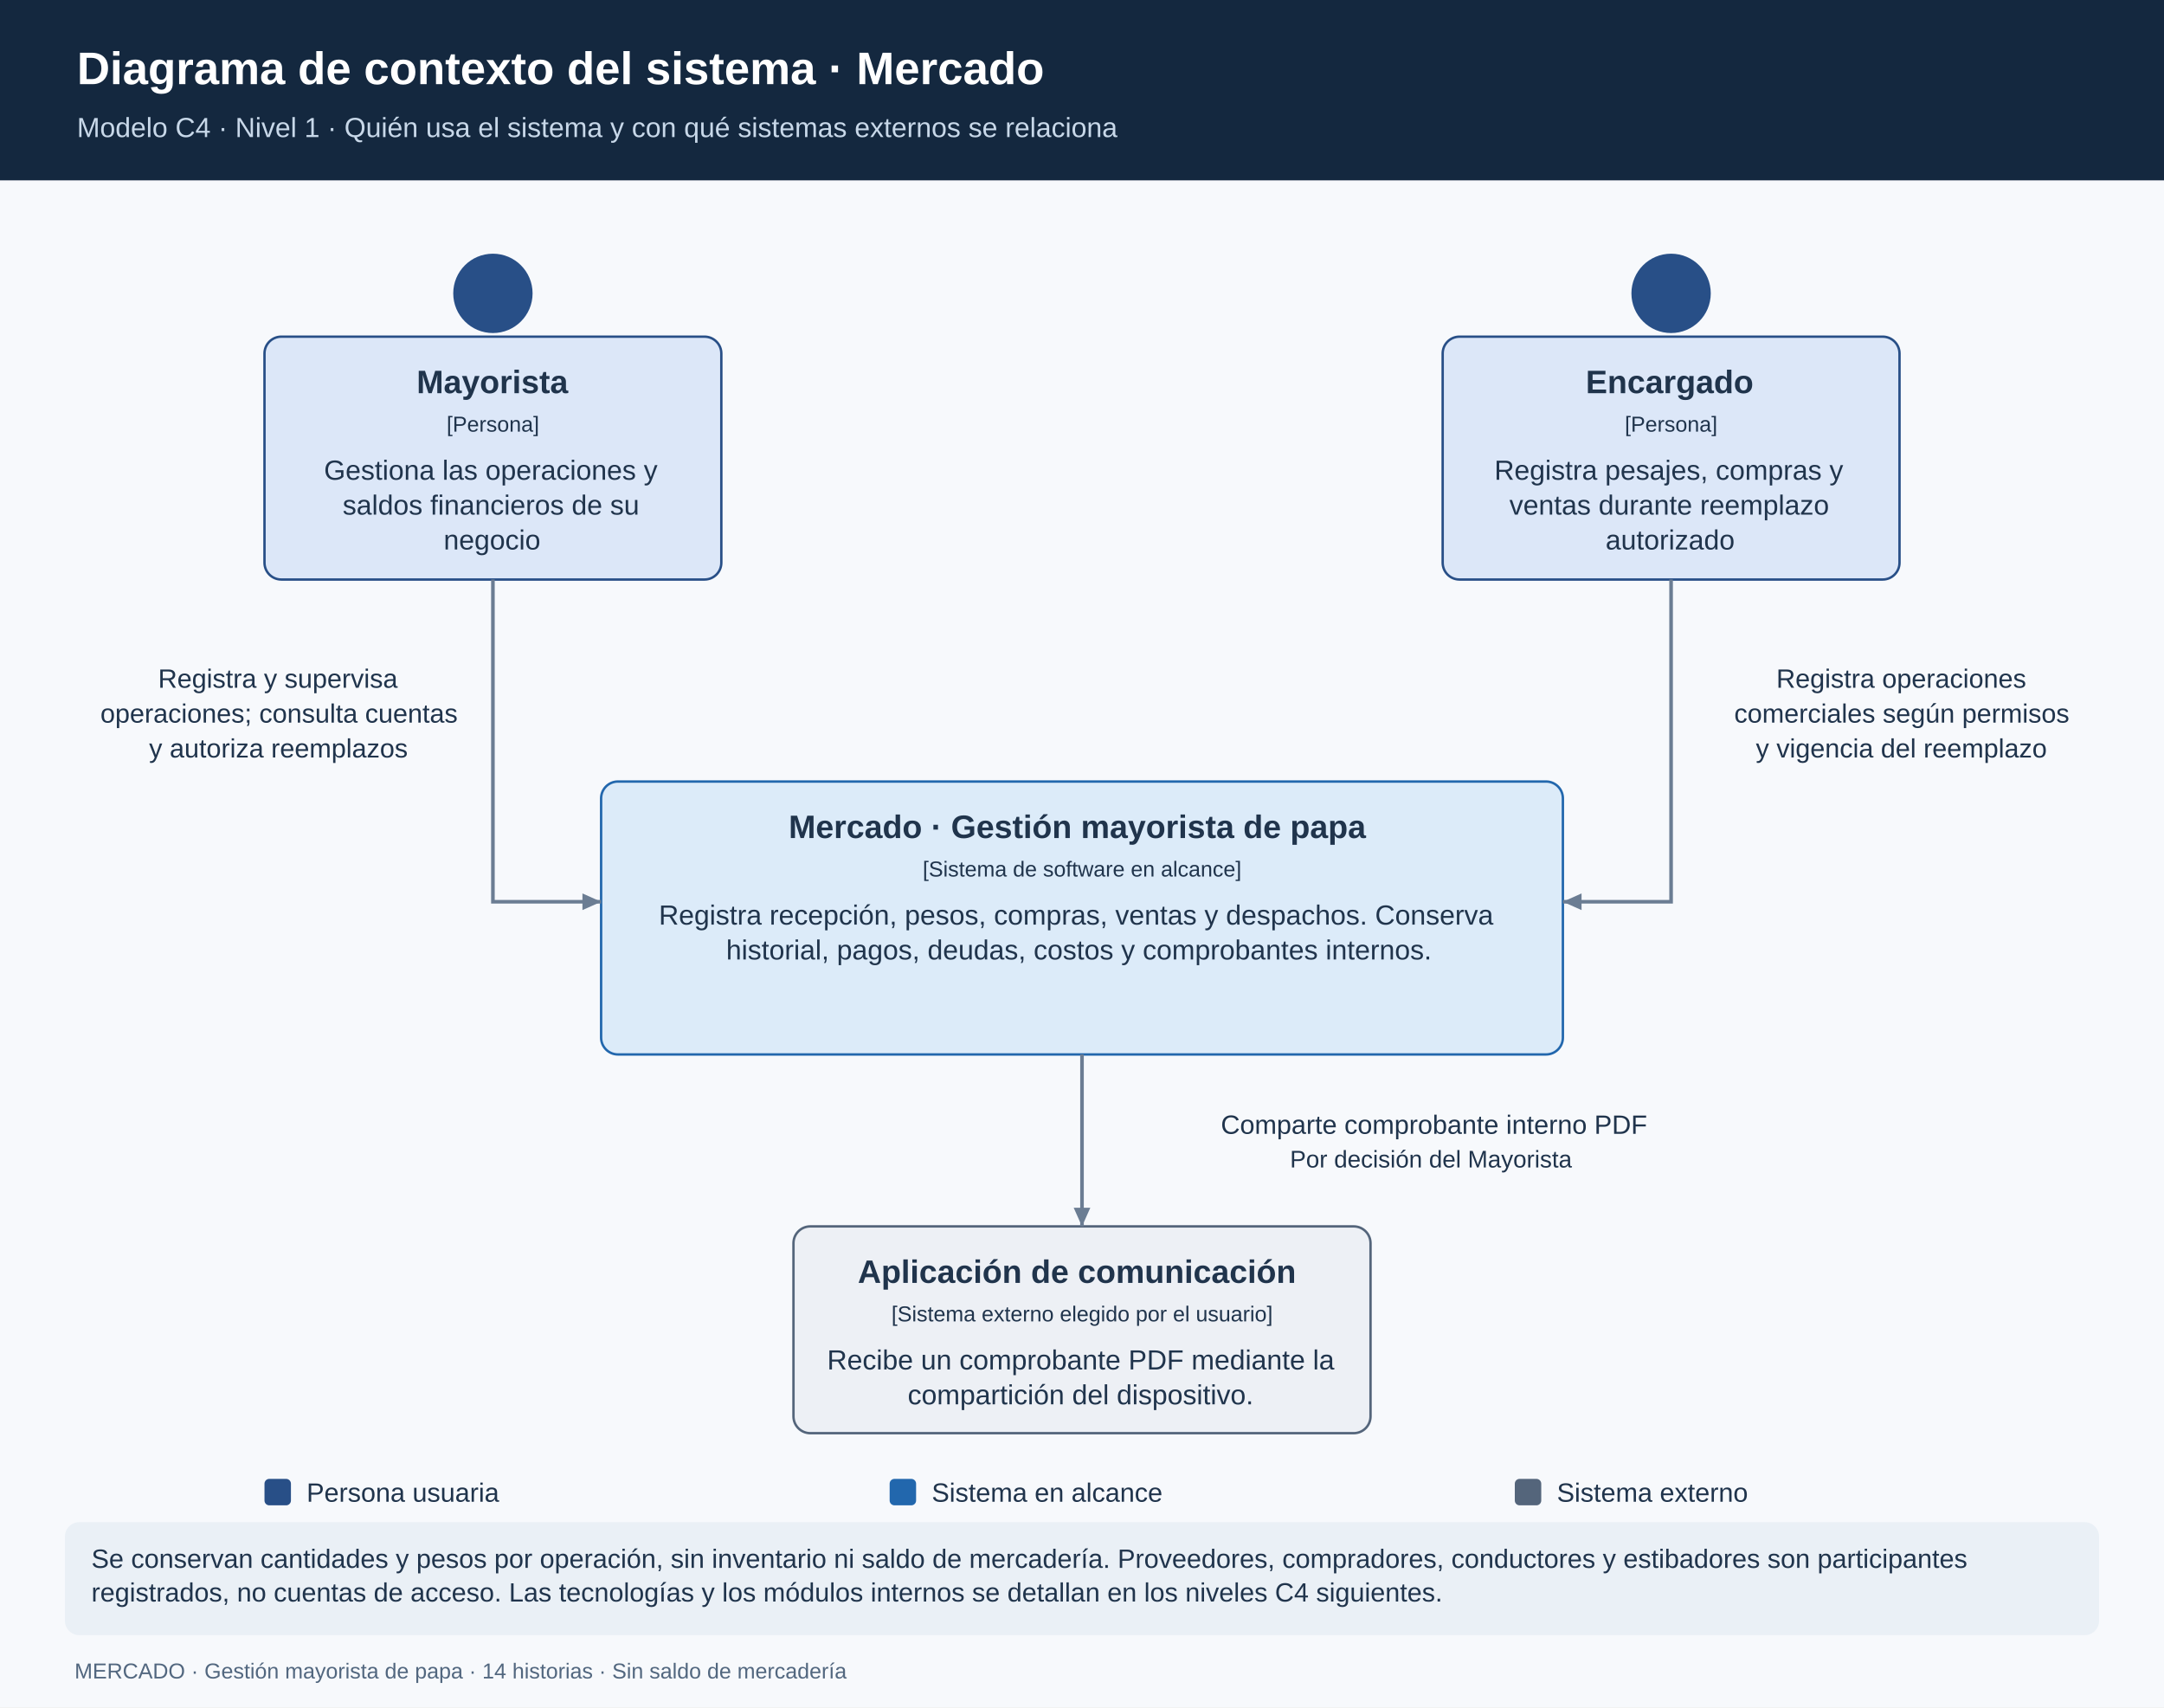
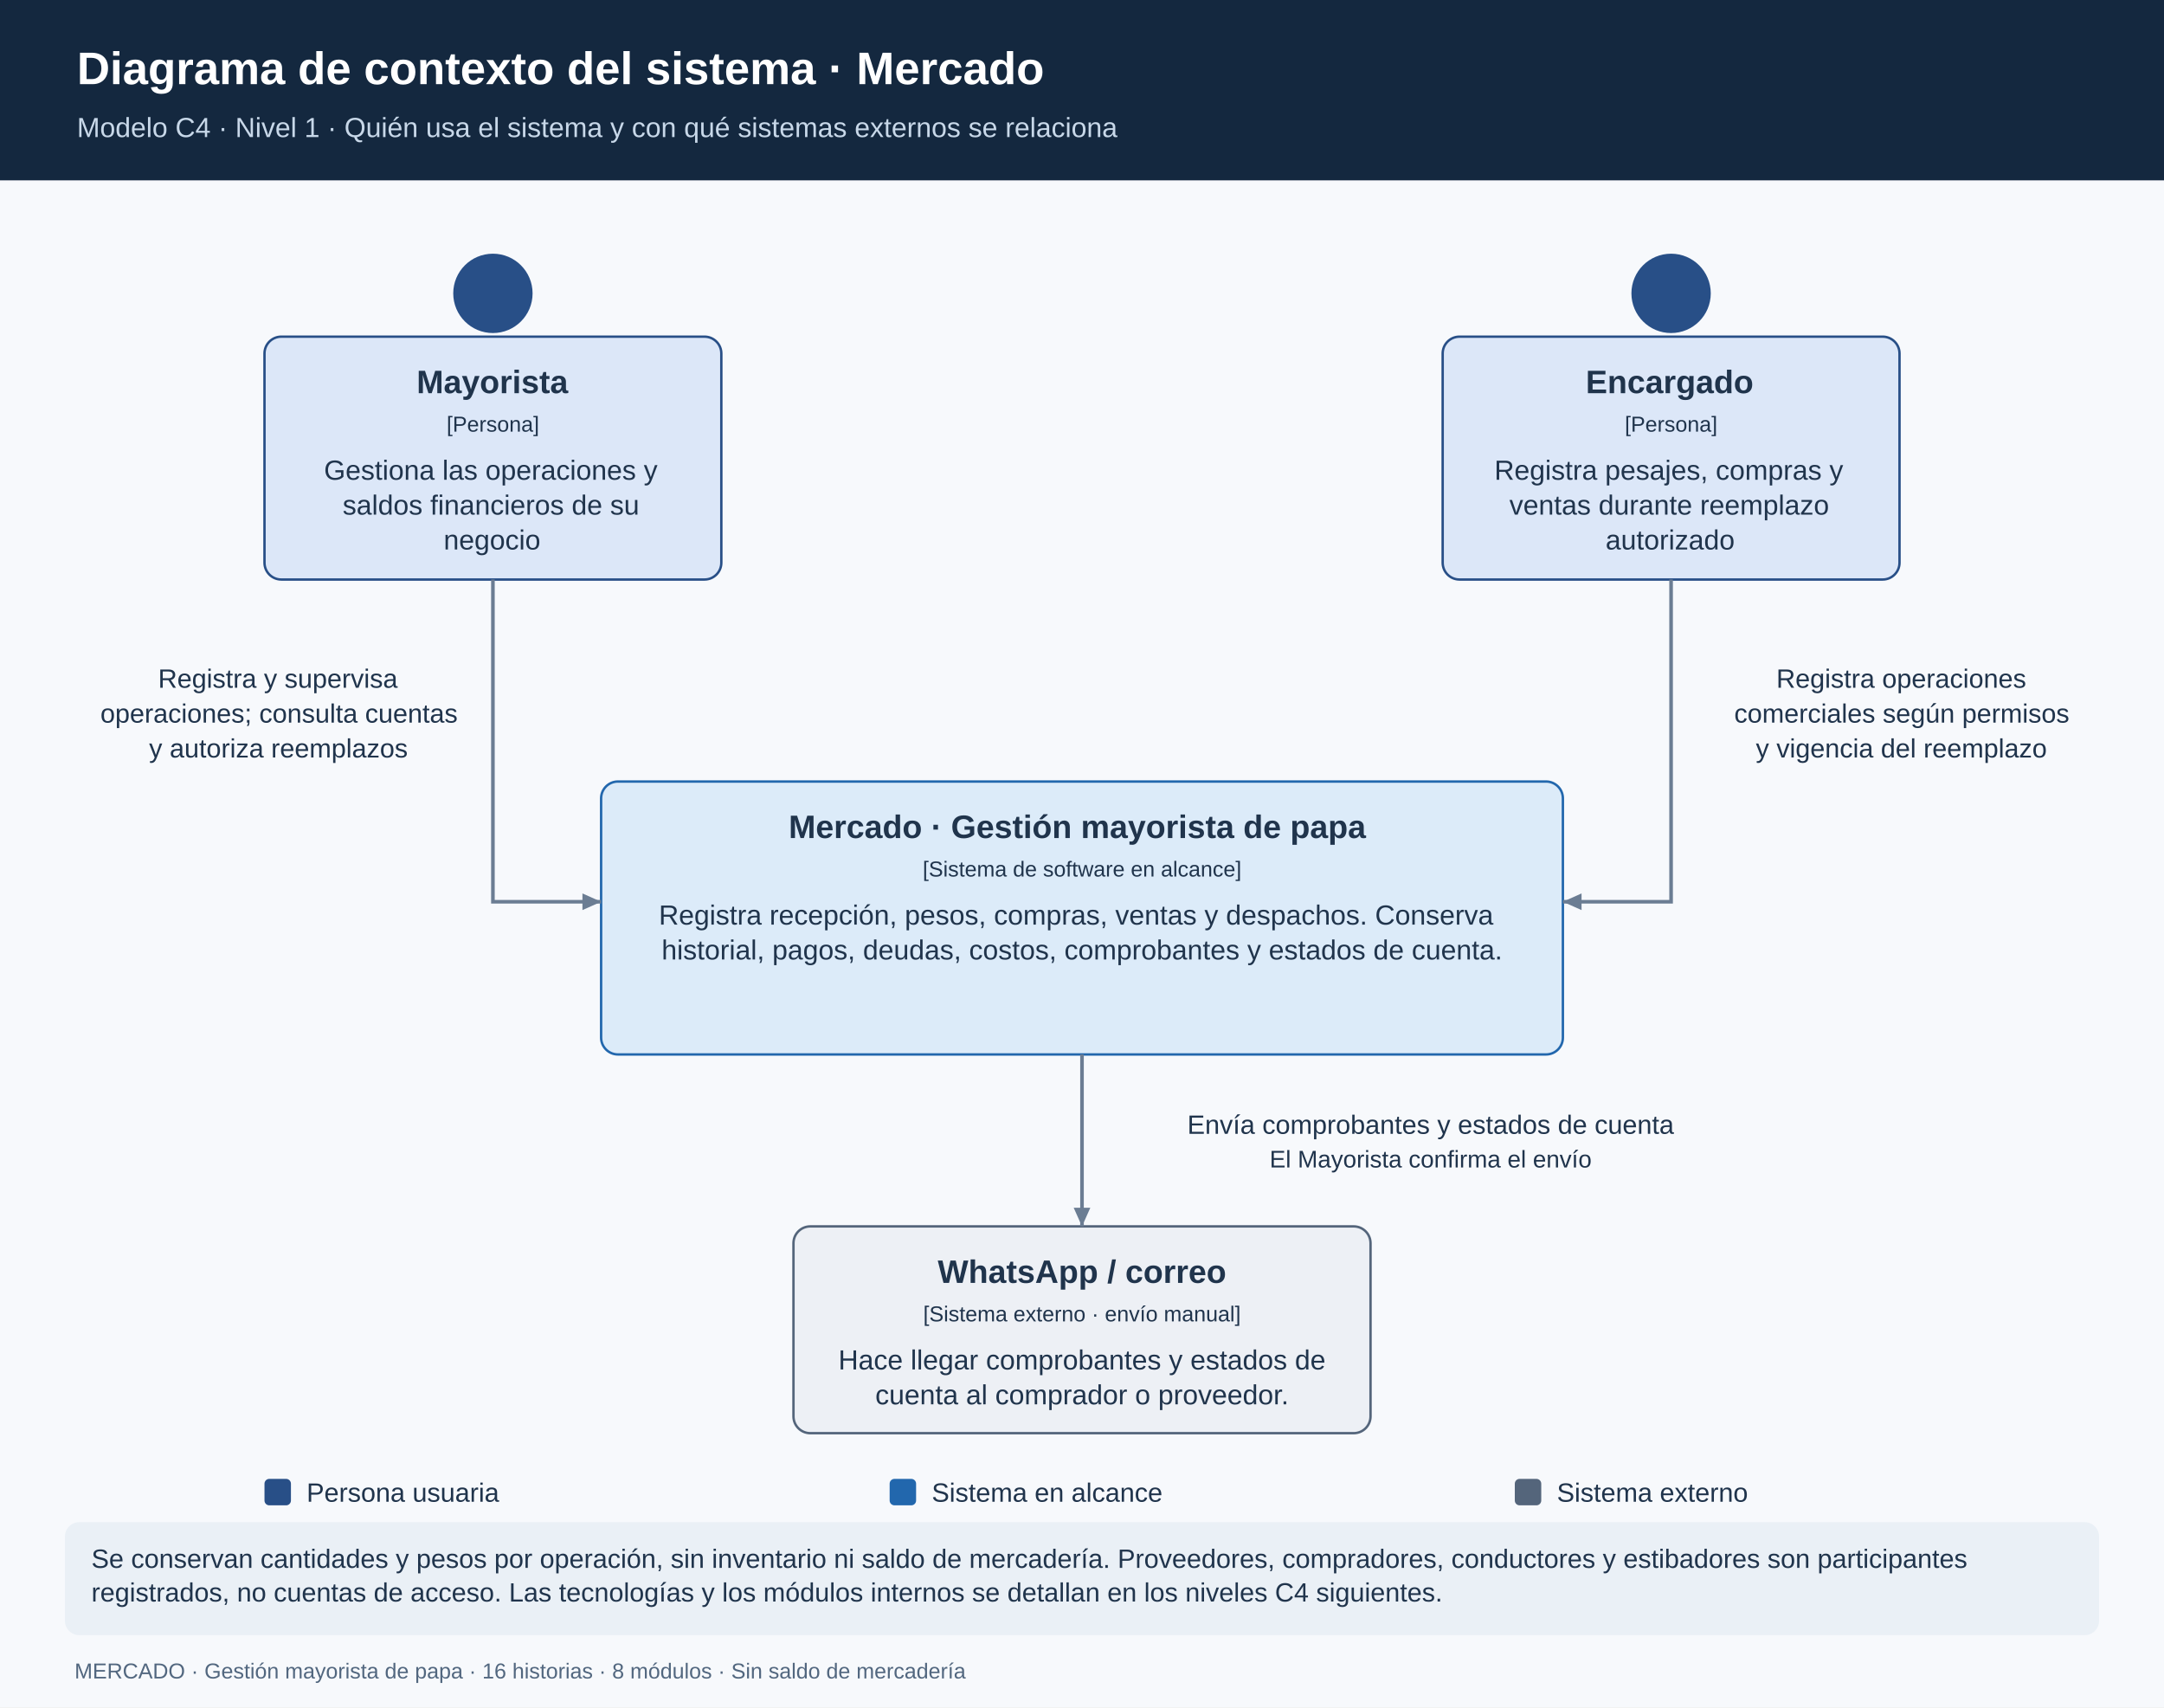
<svg xmlns="http://www.w3.org/2000/svg" width="1800" height="1420" viewBox="0 0 1800 1420" role="img">
  <rect width="1800" height="1420" fill="#f7f9fc" />
  <rect x="0" y="0" width="1800" height="150" rx="0" fill="#14283f" stroke="none" stroke-width="2" />
  <text x="64" y="70" font-family="Arial,sans-serif" font-size="38" font-weight="700" fill="white">Diagrama de contexto del sistema · Mercado</text>
  <text x="64" y="114" font-family="Arial,sans-serif" font-size="23" font-weight="400" fill="#c8d8e9">Modelo C4 · Nivel 1 · Quién usa el sistema y con qué sistemas externos se relaciona</text>
  <circle cx="410" cy="244" r="33" fill="#284f87" />
  <rect x="220" y="280" width="380" height="202" rx="14" fill="#dce7f8" stroke="#284f87" stroke-width="2" />
  <text x="346.5" y="327" font-family="Arial,sans-serif" font-size="27" font-weight="700" fill="#20344c">Mayorista</text>
  <text x="371.5" y="359" font-family="Arial,sans-serif" font-size="18" font-weight="400" fill="#20344c">[Persona]</text>
  <text x="269.5" y="399" font-family="Arial,sans-serif" font-size="23" font-weight="400" fill="#20344c">Gestiona las operaciones y</text>
  <text x="285.0" y="428" font-family="Arial,sans-serif" font-size="23" font-weight="400" fill="#20344c">saldos financieros de su</text>
  <text x="369.0" y="457" font-family="Arial,sans-serif" font-size="23" font-weight="400" fill="#20344c">negocio</text>
  <circle cx="1390" cy="244" r="33" fill="#284f87" />
  <rect x="1200" y="280" width="380" height="202" rx="14" fill="#dce7f8" stroke="#284f87" stroke-width="2" />
  <text x="1319.0" y="327" font-family="Arial,sans-serif" font-size="27" font-weight="700" fill="#20344c">Encargado</text>
  <text x="1351.5" y="359" font-family="Arial,sans-serif" font-size="18" font-weight="400" fill="#20344c">[Persona]</text>
  <text x="1243.0" y="399" font-family="Arial,sans-serif" font-size="23" font-weight="400" fill="#20344c">Registra pesajes, compras y</text>
  <text x="1255.5" y="428" font-family="Arial,sans-serif" font-size="23" font-weight="400" fill="#20344c">ventas durante reemplazo</text>
  <text x="1335.5" y="457" font-family="Arial,sans-serif" font-size="23" font-weight="400" fill="#20344c">autorizado</text>
  <rect x="500" y="650" width="800" height="227" rx="14" fill="#dcebf9" stroke="#2267ad" stroke-width="2" />
  <text x="656.0" y="697" font-family="Arial,sans-serif" font-size="27" font-weight="700" fill="#20344c">Mercado · Gestión mayorista de papa</text>
  <text x="767.5" y="729" font-family="Arial,sans-serif" font-size="18" font-weight="400" fill="#20344c">[Sistema de software en alcance]</text>
  <text x="548.0" y="769" font-family="Arial,sans-serif" font-size="23" font-weight="400" fill="#20344c">Registra recepción, pesos, compras, ventas y despachos. Conserva</text>
-   <text x="604.0" y="798" font-family="Arial,sans-serif" font-size="23" font-weight="400" fill="#20344c">historial, pagos, deudas, costos y comprobantes internos.</text>
+   <text x="900" y="798" font-family="Arial,sans-serif" font-size="23" font-weight="400" fill="#20344c" text-anchor="middle">historial, pagos, deudas, costos, comprobantes y estados de cuenta.</text>
  <polyline points="410,482 410,750 500,750" fill="none" stroke="#6b7d93" stroke-width="3" />
  <polygon points="500,750 484.477,756.932 484.477,743.068" fill="#6b7d93" />
  <polyline points="1390,482 1390,750 1300,750" fill="none" stroke="#6b7d93" stroke-width="3" />
  <polygon points="1300,750 1315.523,743.068 1315.523,756.932" fill="#6b7d93" />
  <text x="131.5" y="572" font-family="Arial,sans-serif" font-size="22" font-weight="400" fill="#20344c">Registra y supervisa</text>
  <text x="83.5" y="601" font-family="Arial,sans-serif" font-size="22" font-weight="400" fill="#20344c">operaciones; consulta cuentas</text>
  <text x="124.0" y="630" font-family="Arial,sans-serif" font-size="22" font-weight="400" fill="#20344c">y autoriza reemplazos</text>
  <text x="1477.5" y="572" font-family="Arial,sans-serif" font-size="22" font-weight="400" fill="#20344c">Registra operaciones</text>
  <text x="1442.5" y="601" font-family="Arial,sans-serif" font-size="22" font-weight="400" fill="#20344c">comerciales según permisos</text>
  <text x="1460.5" y="630" font-family="Arial,sans-serif" font-size="22" font-weight="400" fill="#20344c">y vigencia del reemplazo</text>
  <rect x="660" y="1020" width="480" height="172" rx="14" fill="#edf0f5" stroke="#54657b" stroke-width="2" />
-   <text x="713.5" y="1067" font-family="Arial,sans-serif" font-size="27" font-weight="700" fill="#20344c">Aplicación de comunicación</text>
-   <text x="741.5" y="1099" font-family="Arial,sans-serif" font-size="18" font-weight="400" fill="#20344c">[Sistema externo elegido por el usuario]</text>
-   <text x="688.0" y="1139" font-family="Arial,sans-serif" font-size="23" font-weight="400" fill="#20344c">Recibe un comprobante PDF mediante la</text>
-   <text x="755.0" y="1168" font-family="Arial,sans-serif" font-size="23" font-weight="400" fill="#20344c">compartición del dispositivo.</text>
+   <text x="900" y="1067" font-family="Arial,sans-serif" font-size="27" font-weight="700" fill="#20344c" text-anchor="middle">WhatsApp / correo</text>
+   <text x="900" y="1099" font-family="Arial,sans-serif" font-size="18" font-weight="400" fill="#20344c" text-anchor="middle">[Sistema externo · envío manual]</text>
+   <text x="900" y="1139" font-family="Arial,sans-serif" font-size="23" font-weight="400" fill="#20344c" text-anchor="middle">Hace llegar comprobantes y estados de</text>
+   <text x="900" y="1168" font-family="Arial,sans-serif" font-size="23" font-weight="400" fill="#20344c" text-anchor="middle">cuenta al comprador o proveedor.</text>
  <polyline points="900,877 900,1020" fill="none" stroke="#6b7d93" stroke-width="3" />
  <polygon points="900,1020 893.068,1004.477 906.932,1004.477" fill="#6b7d93" />
-   <text x="1015.5" y="943" font-family="Arial,sans-serif" font-size="22" font-weight="400" fill="#20344c">Comparte comprobante interno PDF</text>
-   <text x="1073.0" y="971" font-family="Arial,sans-serif" font-size="20" font-weight="400" fill="#20344c">Por decisión del Mayorista</text>
+   <text x="1190" y="943" font-family="Arial,sans-serif" font-size="22" font-weight="400" fill="#20344c" text-anchor="middle">Envía comprobantes y estados de cuenta</text>
+   <text x="1190" y="971" font-family="Arial,sans-serif" font-size="20" font-weight="400" fill="#20344c" text-anchor="middle">El Mayorista confirma el envío</text>
  <rect x="220" y="1230" width="22" height="22" rx="4" fill="#284f87" stroke="none" stroke-width="2" />
  <text x="255" y="1249" font-family="Arial,sans-serif" font-size="22" font-weight="400" fill="#20344c">Persona usuaria</text>
  <rect x="740" y="1230" width="22" height="22" rx="4" fill="#2267ad" stroke="none" stroke-width="2" />
  <text x="775" y="1249" font-family="Arial,sans-serif" font-size="22" font-weight="400" fill="#20344c">Sistema en alcance</text>
  <rect x="1260" y="1230" width="22" height="22" rx="4" fill="#54657b" stroke="none" stroke-width="2" />
  <text x="1295" y="1249" font-family="Arial,sans-serif" font-size="22" font-weight="400" fill="#20344c">Sistema externo</text>
  <rect x="54" y="1266" width="1692" height="94" rx="12" fill="#eaf0f6" stroke="none" stroke-width="2" />
  <text x="76" y="1304" font-family="Arial,sans-serif" font-size="22" font-weight="400" fill="#20344c">Se conservan cantidades y pesos por operación, sin inventario ni saldo de mercadería. Proveedores, compradores, conductores y estibadores son participantes</text>
  <text x="76" y="1332" font-family="Arial,sans-serif" font-size="22" font-weight="400" fill="#20344c">registrados, no cuentas de acceso. Las tecnologías y los módulos internos se detallan en los niveles C4 siguientes.</text>
-   <text x="62" y="1396" font-family="Arial,sans-serif" font-size="18" font-weight="400" fill="#52677f">MERCADO  ·  Gestión mayorista de papa  ·  14 historias  ·  Sin saldo de mercadería</text>
+   <text x="62" y="1396" font-family="Arial,sans-serif" font-size="18" font-weight="400" fill="#52677f">MERCADO  ·  Gestión mayorista de papa  ·  16 historias  ·  8 módulos  ·  Sin saldo de mercadería</text>
</svg>
